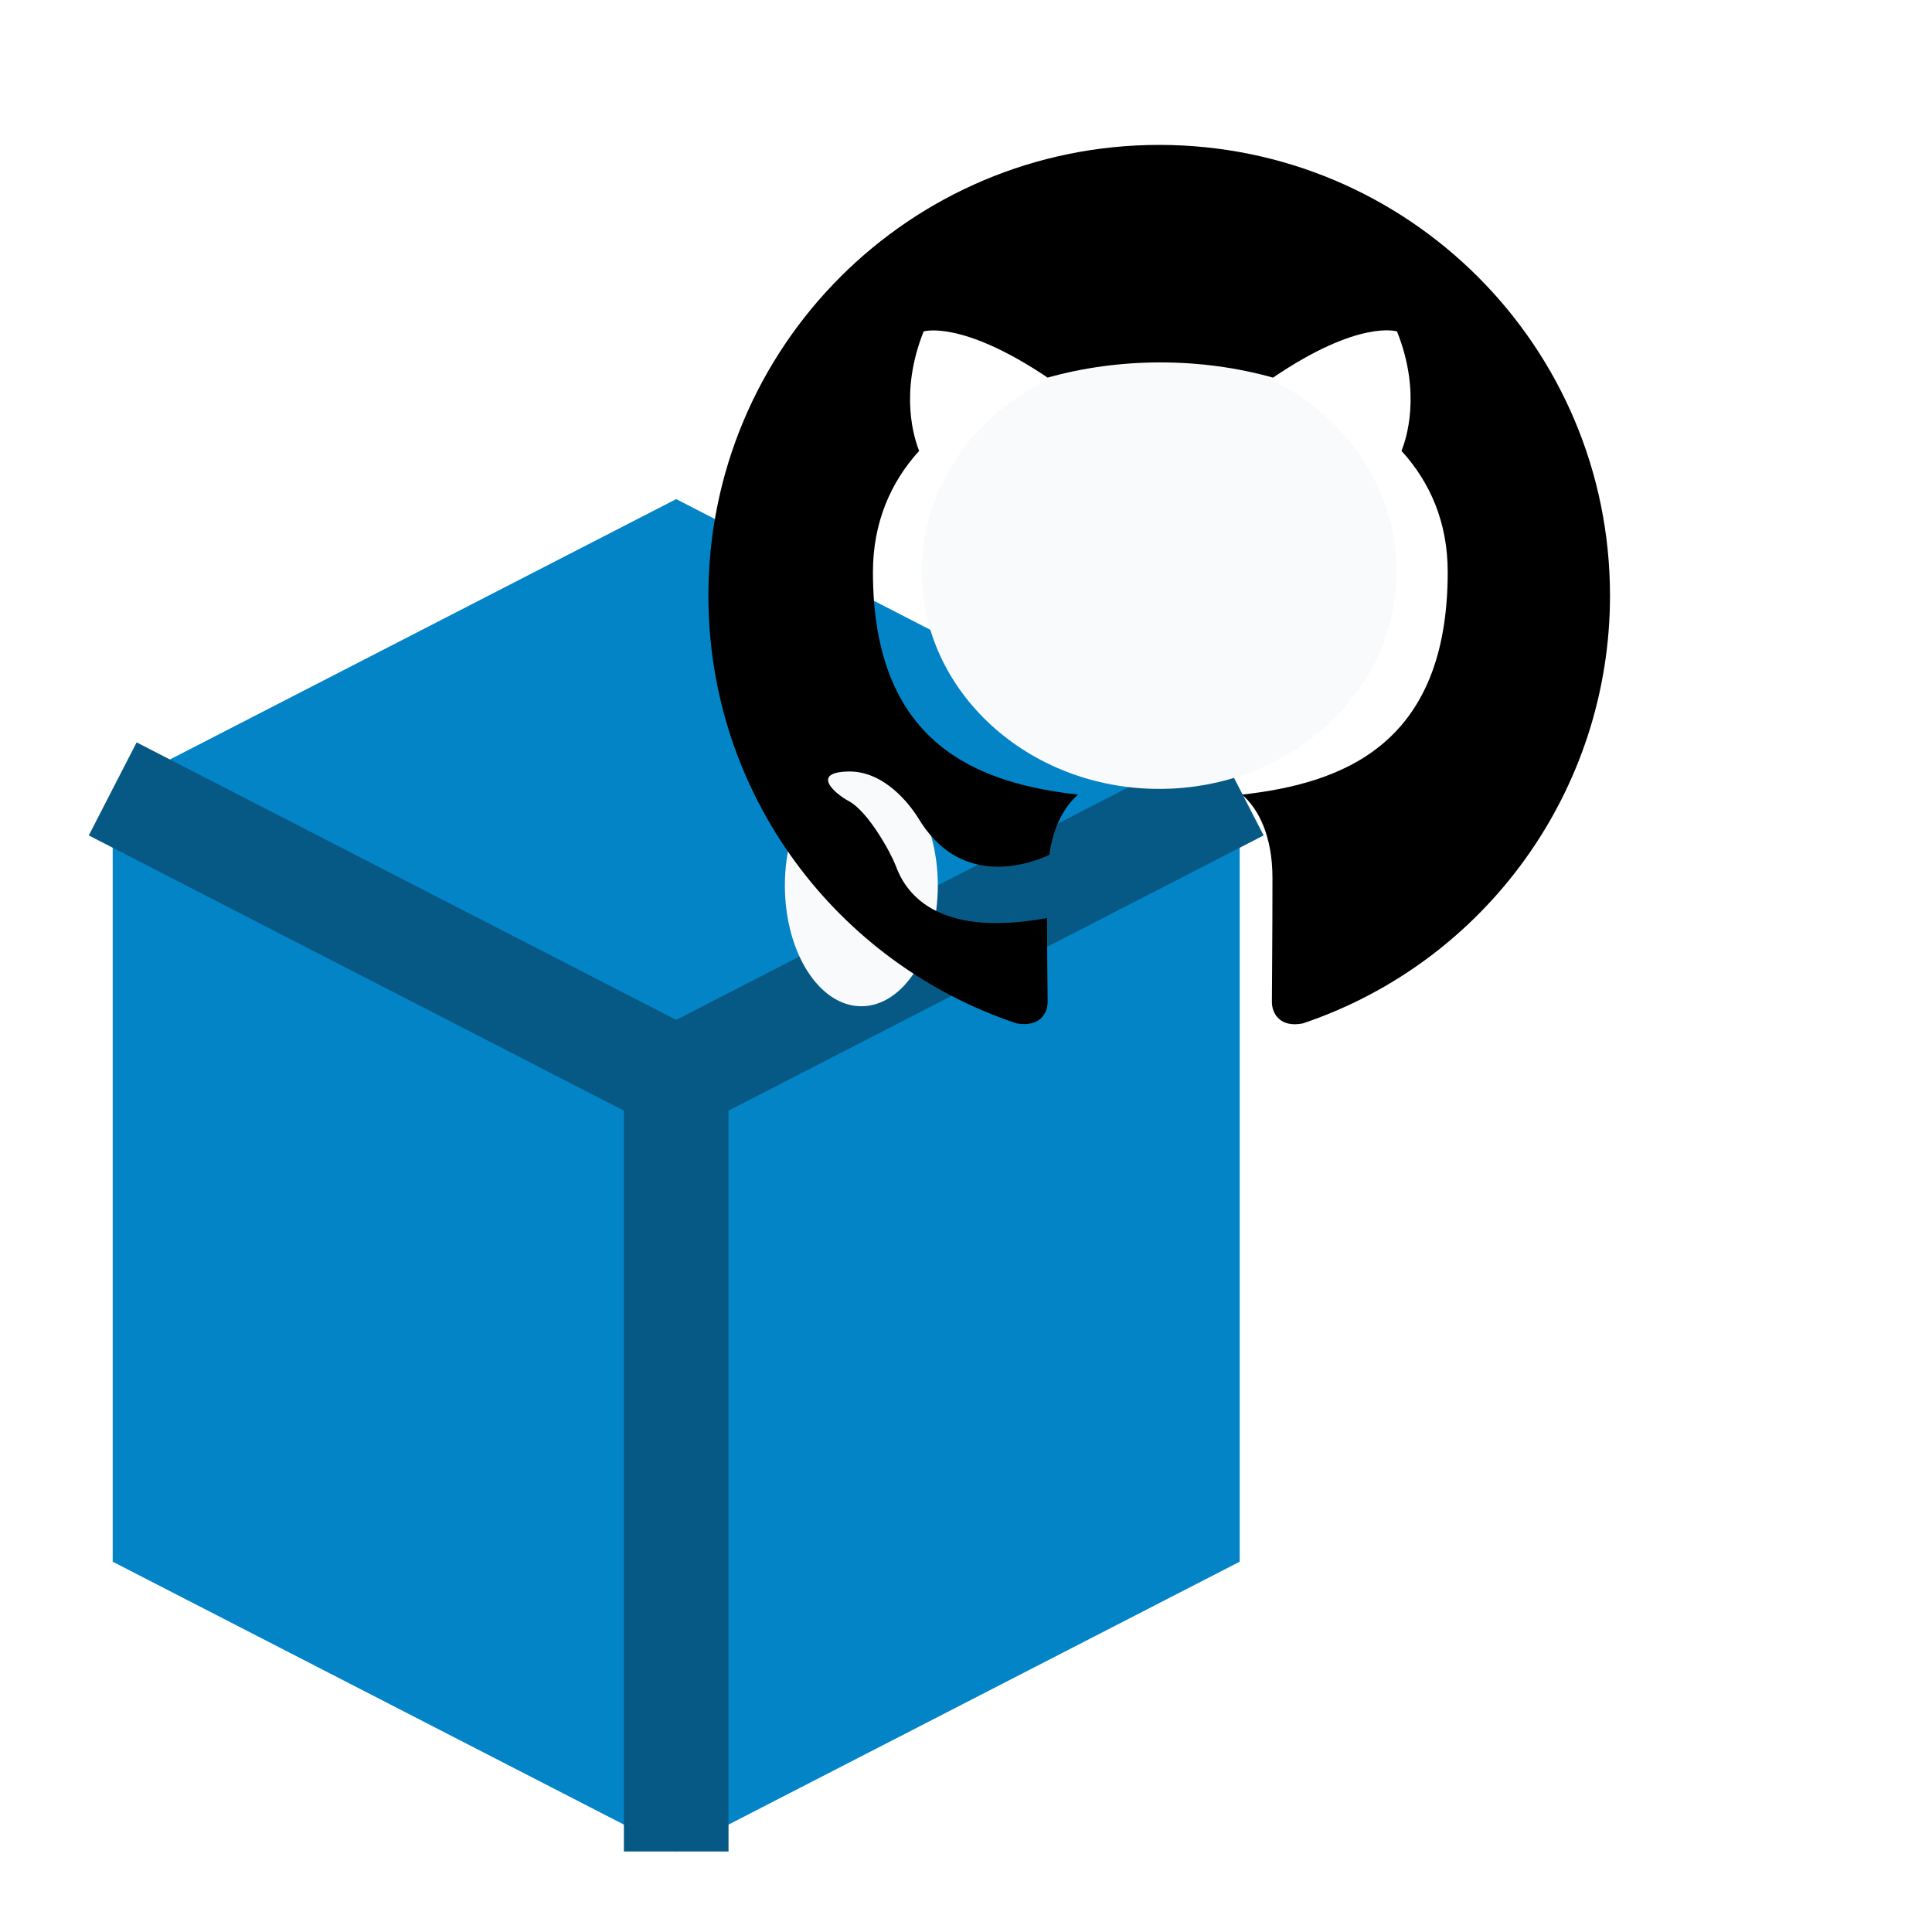
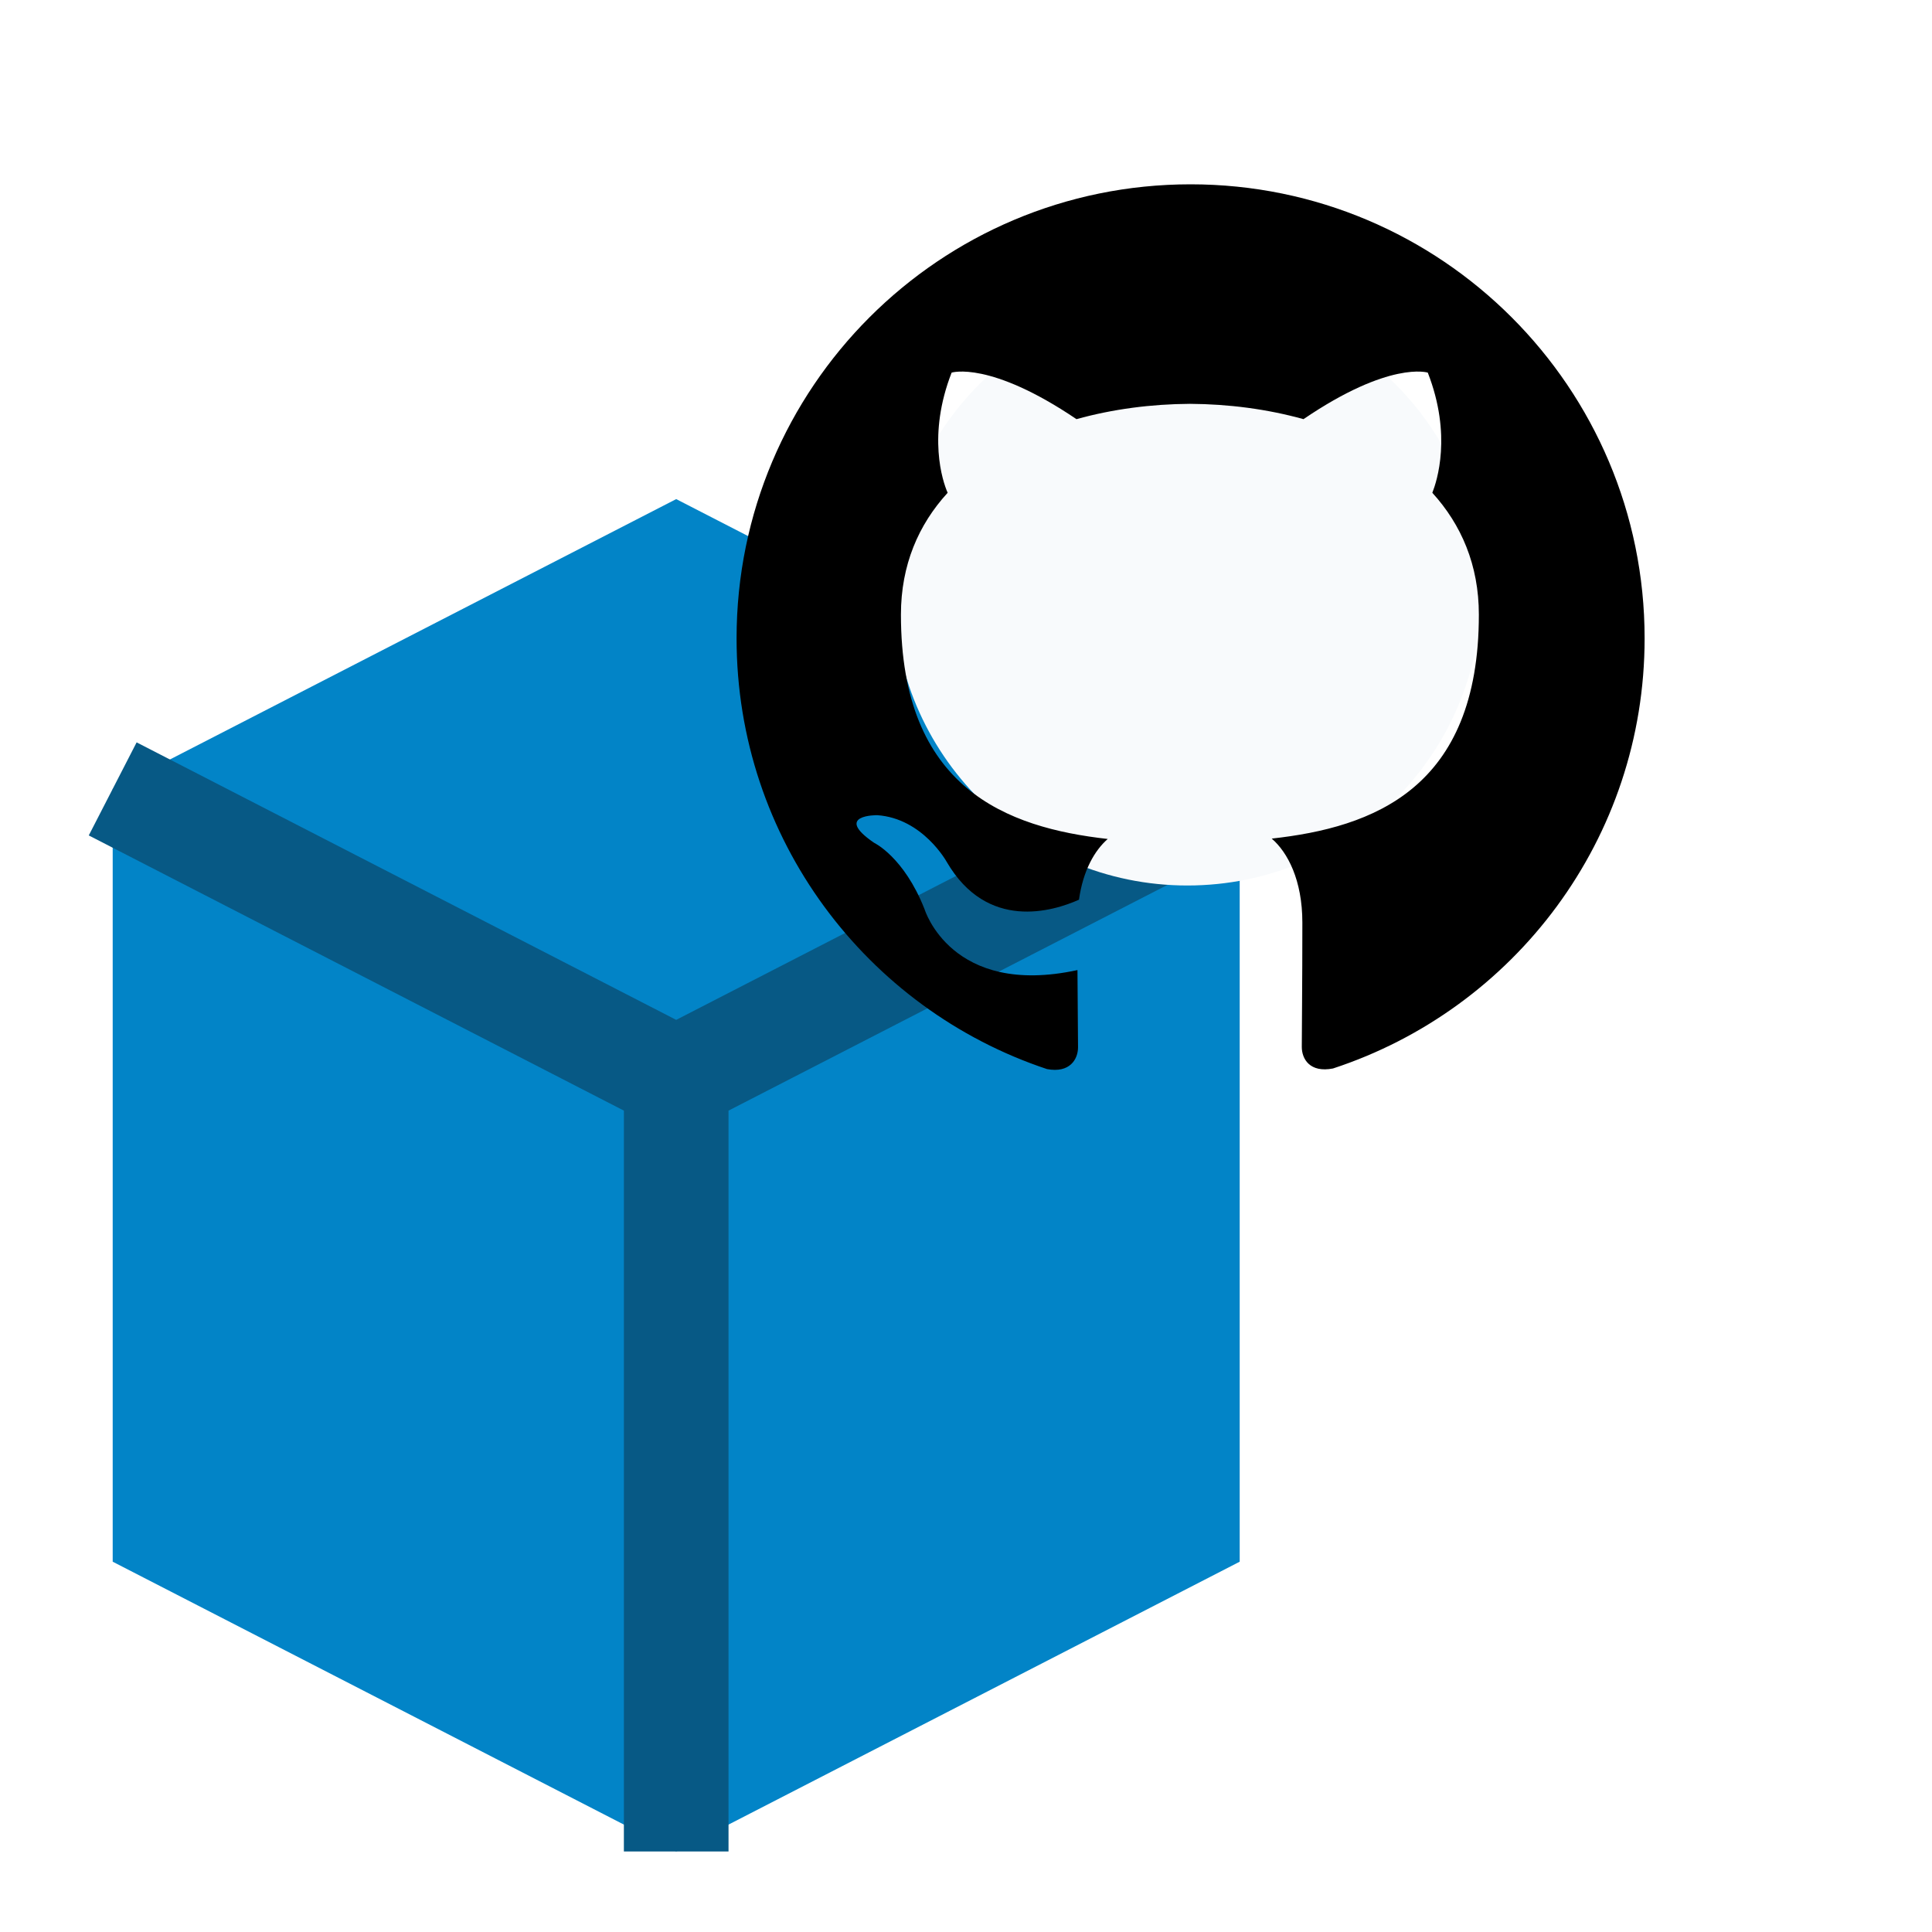
<svg xmlns="http://www.w3.org/2000/svg" viewBox="0 0 24 24" width="24" height="24">
  <g transform="translate(1.2 6.2)">
    <g transform="translate(-1.8 -2.6)">
      <path d="M9 2.6 16 6.2v9.6L9 19.4 2 15.8V6.2Z" fill="#0284c7" />
      <path d="M2 6.2 9 9.8l7-3.6M9 9.8v9.6" fill="none" stroke="#075985" stroke-width="1.3" stroke-linejoin="round" />
    </g>
  </g>
  <g transform="translate(8.8 1.8)">
-     <ellipse cx="5.6" cy="5.3" rx="2.95" ry="2.7" fill="#f8fafc" />
-     <ellipse cx="1.9" cy="9.2" rx="0.95" ry="1.5" fill="#f8fafc" />
-     <path d="M8 0C3.58 0 0 3.58 0 8c0 3.54 2.29 6.53 5.47 7.59.4.07.55-.17.55-.38 0-.19-.01-.82-.01-1.49-2.01.37-2.53-.49-2.69-.94-.09-.23-.48-.94-.82-1.13-.28-.15-.68-.52-.01-.53.63-.01 1.08.58 1.23.82.72 1.21 1.87.87 2.33.66.07-.52.28-.87.51-1.07-1.78-.2-3.64-.89-3.64-3.95 0-.87.31-1.59.82-2.15-.08-.2-.36-1.02.08-2.12 0 0 .67-.21 2.2.82.64-.18 1.32-.27 2-.27s1.36.09 2 .27c1.53-1.04 2.2-.82 2.2-.82.44 1.1.16 1.92.08 2.12.51.56.82 1.27.82 2.15 0 3.07-1.87 3.75-3.65 3.95.29.25.54.73.54 1.48 0 1.07-.01 1.93-.01 2.2 0 .21.15.46.55.38A8.01 8.01 0 0 0 16 8c0-4.42-3.58-8-8-8" transform="scale(0.7)" fill="#000" />
+     <circle cx="5.95" cy="5.55" r="3.65" fill="#f8fafc" />
+     <g transform="translate(0.35 0.35) scale(0.47)">
+       <path d="M12 .297c-6.63 0-12 5.373-12 12 0 5.303 3.438 9.8 8.205 11.385.6.113.82-.258.82-.577 0-.285-.01-1.04-.015-2.04-3.338.724-4.042-1.61-4.042-1.61C4.422 18.07 3.633 17.7 3.633 17.7c-1.087-.744.084-.729.084-.729 1.205.084 1.838 1.236 1.838 1.236 1.07 1.835 2.809 1.305 3.495.998.108-.776.417-1.305.76-1.605-2.665-.3-5.466-1.332-5.466-5.93 0-1.31.465-2.38 1.235-3.22-.135-.303-.54-1.523.105-3.176 0 0 1.005-.322 3.3 1.23.96-.267 1.98-.399 3-.405 1.02.006 2.04.138 3 .405 2.28-1.552 3.285-1.23 3.285-1.23.645 1.653.24 2.873.12 3.176.765.84 1.23 1.91 1.23 3.22 0 4.61-2.805 5.625-5.475 5.92.42.36.81 1.096.81 2.22 0 1.606-.015 2.896-.015 3.286 0 .315.21.69.825.57C20.565 22.092 24 17.592 24 12.297c0-6.627-5.373-12-12-12" fill="#000" />
+     </g>
  </g>
</svg>
